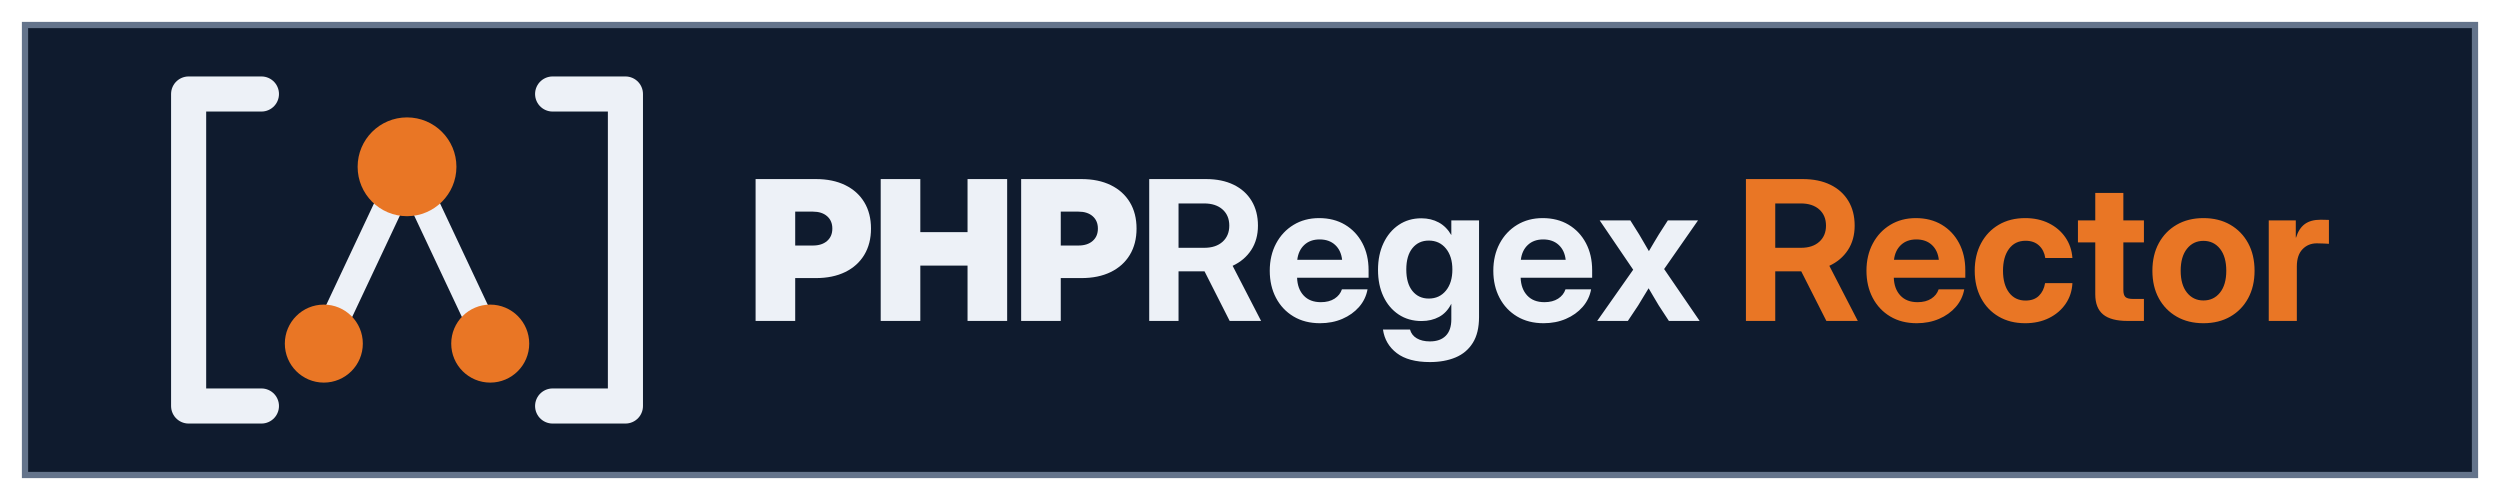
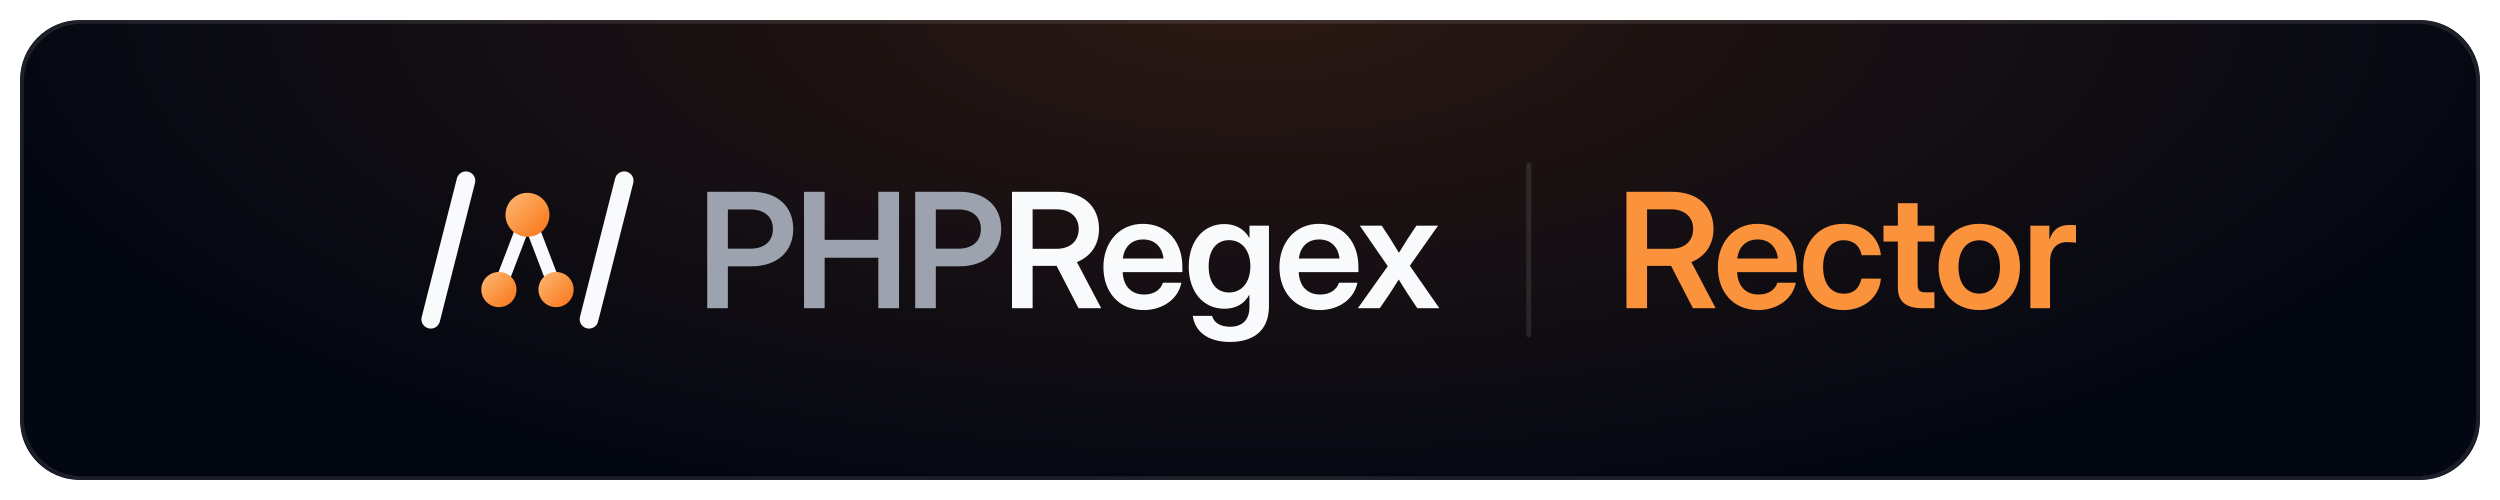
- <svg xmlns="http://www.w3.org/2000/svg" viewBox="0 0 1000 200" width="1000" height="200" role="img">
-   <style>.paper{fill:#0F1B2E}.ink-f{fill:#EDF1F7}.ink-s{stroke:#EDF1F7;fill:none}.amber-f{fill:#E97625}</style>
-   <rect x="10" y="10" width="980" height="180" class="paper" stroke="#64748B" stroke-width="2.5" />
-   <g transform="translate(162.8105 100) scale(0.52)">
-     <g fill="none" class="ink-s" stroke-width="27" stroke-linecap="round" stroke-linejoin="round">
-       <path d="M-112-120H-168V120H-112" />
-       <path d="M112-120H168V120H112" />
+ <svg xmlns="http://www.w3.org/2000/svg" viewBox="0 0 1000 200" width="1000" height="200" role="img" aria-label="PHPRegex Rector">
+   <defs>
+     <linearGradient id="n" x1="0" y1="0" x2="1" y2="1">
+       <stop offset="0" stop-color="#FDBA74" />
+       <stop offset="1" stop-color="#F97316" />
+     </linearGradient>
+     <radialGradient id="halo" cx="500" cy="0" r="1" gradientUnits="userSpaceOnUse" gradientTransform="translate(500 0) scale(520 210) translate(-500 0)">
+       <stop offset="0" stop-color="rgba(249,115,22,0.16)" />
+       <stop offset="1" stop-color="rgba(249,115,22,0.16)" stop-opacity="0" />
+     </radialGradient>
+   </defs>
+   <rect x="8" y="8" width="984" height="184" rx="24" fill="#030712" />
+   <rect x="8" y="8" width="984" height="184" rx="24" fill="url(#halo)" />
+   <rect x="8.75" y="8.75" width="982.5" height="182.5" rx="24" fill="none" stroke="rgba(255,255,255,0.10)" stroke-width="1.5" />
+   <g transform="translate(210.99 100.00) scale(0.2198)">
+     <g fill="none" stroke="#F9FAFB" stroke-linecap="round">
+       <path d="M-176 126L-112 -126M112 126L176 -126" stroke-width="34" />
+       <path d="M0 -64L-52 72M0 -64L52 72" stroke-width="24" />
    </g>
-     <g transform="translate(0 14)">
-       <path d="M0-78L-64 58M0-78L64 58" fill="none" class="ink-s" stroke-width="22" stroke-linecap="round" />
-       <circle cx="0" cy="-78" r="38" class="amber-f" />
-       <circle cx="-64" cy="58" r="30" class="amber-f" />
-       <circle cx="64" cy="58" r="30" class="amber-f" />
+     <g fill="url(#n)">
+       <circle cx="0" cy="-64" r="40" />
+       <circle cx="-52" cy="72" r="32" />
+       <circle cx="52" cy="72" r="32" />
    </g>
  </g>
-   <g transform="translate(299.1905 128.374)">
-     <path d="M3.047 0.0V-56.748H27.155Q33.935 -56.748 38.886 -54.33Q43.837 -51.911 46.522 -47.474Q49.207 -43.037 49.207 -36.943Q49.207 -30.888 46.522 -26.432Q43.837 -21.976 38.886 -19.557Q33.935 -17.139 27.155 -17.139H18.891V0.0ZM18.891 -30.164H25.975Q29.555 -30.164 31.649 -31.992Q33.744 -33.82 33.744 -36.943Q33.744 -40.066 31.649 -41.895Q29.555 -43.723 25.975 -43.723H18.891ZM53.092 0.0V-56.748H68.936V-35.534H87.826V-56.748H103.67V0.0H87.826V-22.128H68.936V0.0ZM109.269 0.0V-56.748H133.377Q140.156 -56.748 145.107 -54.33Q150.059 -51.911 152.744 -47.474Q155.429 -43.037 155.429 -36.943Q155.429 -30.888 152.744 -26.432Q150.059 -21.976 145.107 -19.557Q140.156 -17.139 133.377 -17.139H125.112V0.0ZM125.112 -30.164H132.196Q135.776 -30.164 137.871 -31.992Q139.966 -33.82 139.966 -36.943Q139.966 -40.066 137.871 -41.895Q135.776 -43.723 132.196 -43.723H125.112Z" class="ink-f" />
-     <path transform="translate(156.2666 0)" d="M4.228 0.0V-56.748H26.927Q33.325 -56.748 37.991 -54.482Q42.656 -52.216 45.189 -48.026Q47.722 -43.837 47.722 -38.124Q47.722 -32.487 45.037 -28.374Q42.352 -24.261 37.591 -22.052L48.979 0.0H36.41L26.355 -19.843Q26.317 -19.843 26.241 -19.843H15.958V0.0ZM15.958 -29.25H26.241Q30.888 -29.25 33.573 -31.668Q36.258 -34.087 36.258 -38.124Q36.258 -42.199 33.554 -44.599Q30.85 -46.998 26.203 -46.998H15.958ZM72.554 0.914Q66.46 0.914 61.947 -1.79Q57.434 -4.494 54.939 -9.236Q52.444 -13.978 52.444 -20.071Q52.444 -26.203 54.977 -30.964Q57.51 -35.725 61.966 -38.429Q66.422 -41.133 72.173 -41.133Q78.114 -41.133 82.551 -38.486Q86.988 -35.839 89.483 -31.135Q91.978 -26.432 91.978 -20.3V-17.291H63.375Q63.527 -12.835 66.003 -10.169Q68.479 -7.503 72.896 -7.503Q76.172 -7.503 78.362 -8.912Q80.552 -10.321 81.313 -12.645H91.559Q90.835 -8.646 88.169 -5.599Q85.503 -2.552 81.466 -0.819Q77.429 0.914 72.554 0.914ZM63.451 -24.451H81.39Q80.971 -28.222 78.59 -30.412Q76.21 -32.602 72.401 -32.602Q68.631 -32.602 66.27 -30.412Q63.908 -28.222 63.451 -24.451ZM116.505 16.453Q107.936 16.453 103.251 12.873Q98.566 9.293 97.729 3.428H108.545Q109.154 5.713 111.249 6.951Q113.344 8.188 116.505 8.188Q120.618 8.188 122.846 5.941Q125.074 3.694 125.074 -0.647V-6.817H125.036Q123.246 -3.275 120.18 -1.619Q117.114 0.038 113.153 0.038Q107.897 0.038 103.975 -2.59Q100.052 -5.218 97.9 -9.807Q95.748 -14.396 95.748 -20.414Q95.748 -26.47 97.938 -31.116Q100.128 -35.763 104.032 -38.41Q107.936 -41.057 113.077 -41.057Q116.962 -41.057 120.028 -39.4Q123.094 -37.743 125.036 -34.392H125.074V-40.219H136.157V-1.562Q136.157 4.799 133.663 8.779Q131.168 12.759 126.75 14.606Q122.332 16.453 116.505 16.453ZM116.048 -8.95Q120.313 -8.95 122.903 -12.111Q125.493 -15.272 125.493 -20.566Q125.493 -25.822 122.903 -28.983Q120.313 -32.145 116.048 -32.145Q111.973 -32.145 109.516 -29.117Q107.06 -26.089 107.06 -20.566Q107.06 -15.006 109.516 -11.978Q111.973 -8.95 116.048 -8.95ZM161.979 0.914Q155.886 0.914 151.373 -1.79Q146.859 -4.494 144.365 -9.236Q141.87 -13.978 141.87 -20.071Q141.87 -26.203 144.403 -30.964Q146.936 -35.725 151.392 -38.429Q155.848 -41.133 161.599 -41.133Q167.54 -41.133 171.977 -38.486Q176.414 -35.839 178.909 -31.135Q181.403 -26.432 181.403 -20.3V-17.291H152.801Q152.953 -12.835 155.429 -10.169Q157.904 -7.503 162.322 -7.503Q165.598 -7.503 167.788 -8.912Q169.978 -10.321 170.739 -12.645H180.984Q180.261 -8.646 177.595 -5.599Q174.929 -2.552 170.892 -0.819Q166.854 0.914 161.979 0.914ZM152.877 -24.451H170.815Q170.396 -28.222 168.016 -30.412Q165.636 -32.602 161.827 -32.602Q158.057 -32.602 155.695 -30.412Q153.334 -28.222 152.877 -24.451ZM183.422 0.0 197.818 -20.49 184.412 -40.219H196.676L200.218 -34.582Q201.246 -32.83 202.198 -31.192Q203.15 -29.555 204.103 -27.917Q205.055 -29.555 206.026 -31.192Q206.997 -32.83 208.063 -34.582L211.682 -40.219H223.755L210.196 -20.757L224.402 0.0H212.101L208.063 -6.17Q206.959 -7.998 205.969 -9.693Q204.979 -11.388 203.988 -13.063Q202.96 -11.388 201.932 -9.693Q200.903 -7.998 199.799 -6.17L195.686 0.0Z" class="ink-f" />
-     <path transform="translate(394.9512 0)" d="M4.228 0.0V-56.748H26.927Q33.325 -56.748 37.991 -54.482Q42.656 -52.216 45.189 -48.026Q47.722 -43.837 47.722 -38.124Q47.722 -32.487 45.037 -28.374Q42.352 -24.261 37.591 -22.052L48.979 0.0H36.41L26.355 -19.843Q26.317 -19.843 26.241 -19.843H15.958V0.0ZM15.958 -29.25H26.241Q30.888 -29.25 33.573 -31.668Q36.258 -34.087 36.258 -38.124Q36.258 -42.199 33.554 -44.599Q30.85 -46.998 26.203 -46.998H15.958ZM72.554 0.914Q66.46 0.914 61.947 -1.79Q57.434 -4.494 54.939 -9.236Q52.444 -13.978 52.444 -20.071Q52.444 -26.203 54.977 -30.964Q57.51 -35.725 61.966 -38.429Q66.422 -41.133 72.173 -41.133Q78.114 -41.133 82.551 -38.486Q86.988 -35.839 89.483 -31.135Q91.978 -26.432 91.978 -20.3V-17.291H63.375Q63.527 -12.835 66.003 -10.169Q68.479 -7.503 72.896 -7.503Q76.172 -7.503 78.362 -8.912Q80.552 -10.321 81.313 -12.645H91.559Q90.835 -8.646 88.169 -5.599Q85.503 -2.552 81.466 -0.819Q77.429 0.914 72.554 0.914ZM63.451 -24.451H81.39Q80.971 -28.222 78.59 -30.412Q76.21 -32.602 72.401 -32.602Q68.631 -32.602 66.27 -30.412Q63.908 -28.222 63.451 -24.451ZM115.934 0.914Q109.878 0.914 105.346 -1.733Q100.813 -4.38 98.281 -9.122Q95.748 -13.863 95.748 -20.071Q95.748 -26.317 98.281 -31.059Q100.813 -35.801 105.346 -38.467Q109.878 -41.133 115.934 -41.133Q121.228 -41.133 125.36 -39.095Q129.492 -37.058 131.987 -33.458Q134.481 -29.859 134.824 -25.175H123.97Q123.513 -28.26 121.475 -30.164Q119.438 -32.068 116.086 -32.068Q111.858 -32.068 109.459 -28.831Q107.06 -25.594 107.06 -20.071Q107.06 -14.587 109.459 -11.369Q111.858 -8.15 116.086 -8.15Q119.476 -8.15 121.418 -10.055Q123.36 -11.959 123.894 -15.12H134.824Q134.596 -10.474 132.12 -6.855Q129.645 -3.237 125.474 -1.162Q121.304 0.914 115.934 0.914ZM163.427 -40.219V-31.421H155.2V-12.416Q155.2 -10.359 156.019 -9.579Q156.838 -8.798 159.123 -8.798H163.427V0.0H156.876Q150.249 0.0 147.107 -2.59Q143.965 -5.18 143.965 -10.664V-31.421H137.033V-40.219H143.965V-51.188H155.2V-40.219ZM187.23 0.914Q181.137 0.914 176.547 -1.714Q171.958 -4.342 169.387 -9.045Q166.816 -13.749 166.816 -20.071Q166.816 -26.394 169.387 -31.116Q171.958 -35.839 176.547 -38.486Q181.137 -41.133 187.23 -41.133Q193.362 -41.133 197.952 -38.486Q202.541 -35.839 205.112 -31.116Q207.683 -26.394 207.683 -20.071Q207.683 -13.787 205.112 -9.064Q202.541 -4.342 197.952 -1.714Q193.362 0.914 187.23 0.914ZM187.23 -8.188Q191.344 -8.188 193.857 -11.331Q196.371 -14.473 196.371 -20.071Q196.371 -25.708 193.857 -28.869Q191.344 -32.03 187.23 -32.03Q183.155 -32.03 180.642 -28.869Q178.128 -25.708 178.128 -20.071Q178.128 -14.473 180.642 -11.331Q183.155 -8.188 187.23 -8.188ZM213.357 0.0V-40.219H224.174V-33.363H224.288Q225.393 -36.981 227.754 -38.733Q230.115 -40.485 234.114 -40.485Q235.104 -40.485 235.923 -40.447Q236.742 -40.409 237.428 -40.409V-30.85Q236.818 -30.888 235.409 -30.964Q234.0 -31.04 232.591 -31.04Q229.125 -31.04 226.859 -28.679Q224.593 -26.317 224.593 -21.785V0.0Z" class="amber-f" />
-   </g>
+   <path d="M282.89 123.28H291.14V106.53H300.51C310.73 106.53 317.29 100.75 317.29 91.59C317.29 82.47 310.89 76.72 300.67 76.72H282.89ZM291.14 99.47V83.78H300.2C305.76 83.78 309.17 86.75 309.17 91.59C309.17 96.47 305.76 99.47 300.2 99.47Z M321.61 123.28H329.86V103.09H351.33V123.28H359.61V76.72H351.33V95.94H329.86V76.72H321.61Z M366.08 123.28H374.33V106.53H383.7C393.92 106.53 400.48 100.75 400.48 91.59C400.48 82.47 394.08 76.72 383.86 76.72H366.08ZM374.33 99.47V83.78H383.39C388.95 83.78 392.36 86.75 392.36 91.59C392.36 96.47 388.95 99.47 383.39 99.47Z" fill="#9CA3AF" />
+   <path d="M404.8 123.28H413.05V106.34H422.42C422.52 106.34 422.58 106.34 422.64 106.34L431.39 123.28H440.48L430.77 104.84C436.3 102.59 439.61 97.94 439.61 91.59C439.61 82.47 433.2 76.72 422.95 76.72H404.8ZM413.05 99.53V83.72H422.48C428.05 83.72 431.48 86.75 431.48 91.59C431.48 96.47 428.05 99.53 422.55 99.53Z M457.45 124.03C465.17 124.03 471.3 119.56 472.55 113.09H465.17C464.27 115.91 461.61 117.81 457.64 117.81C452.33 117.81 449.27 114.22 449.08 108.84H472.95V106.69C472.95 96.56 466.64 89.53 457.14 89.53C447.89 89.53 441.36 96.78 441.36 106.81C441.36 116.81 447.55 124.03 457.45 124.03ZM449.14 103.41C449.67 98.69 452.7 95.78 457.27 95.78C461.83 95.78 464.89 98.69 465.39 103.41Z M491.99 136.78C500.92 136.78 507.58 132.66 507.58 122.44V90.28H499.8V95.19H499.77C497.58 91.41 493.99 89.62 489.71 89.62C481.24 89.62 475.49 96.59 475.49 106.62C475.49 116.56 481.14 123.5 489.77 123.5C494.11 123.5 497.61 121.75 499.74 117.88H499.77V122.91C499.77 127.97 496.92 130.69 491.99 130.69C488.3 130.69 485.58 129.19 484.83 126.34H477.11C477.99 132.75 483.27 136.78 491.99 136.78ZM491.61 117C486.74 117 483.46 113.28 483.46 106.53C483.46 99.81 486.74 96.06 491.61 96.06C496.77 96.06 500.14 100.19 500.14 106.53C500.14 112.88 496.77 117 491.61 117Z M527.86 124.03C535.58 124.03 541.71 119.56 542.96 113.09H535.58C534.68 115.91 532.02 117.81 528.05 117.81C522.74 117.81 519.68 114.22 519.49 108.84H543.36V106.69C543.36 96.56 537.05 89.53 527.55 89.53C518.3 89.53 511.77 96.78 511.77 106.81C511.77 116.81 517.96 124.03 527.86 124.03ZM519.55 103.41C520.08 98.69 523.11 95.78 527.68 95.78C532.24 95.78 535.3 98.69 535.8 103.41Z M543.15 123.28H551.93L555.93 117.41C557.18 115.47 558.33 113.62 559.49 111.81C560.65 113.62 561.77 115.47 562.99 117.41L566.93 123.28H575.74L563.93 106.31L575.21 90.28H566.55L563.05 95.53C561.83 97.47 560.71 99.28 559.58 101.12C558.46 99.28 557.33 97.47 556.15 95.53L552.71 90.28H543.93L555.11 106.47Z" fill="#F9FAFB" />
+   <rect x="610.50" y="65.08" width="2" height="69.84" rx="1" fill="rgba(255,255,255,0.10)" />
+   <path d="M650.58 123.28H658.83V106.34H668.2C668.3 106.34 668.36 106.34 668.42 106.34L677.17 123.28H686.26L676.55 104.84C682.08 102.59 685.39 97.94 685.39 91.59C685.39 82.47 678.98 76.72 668.73 76.72H650.58ZM658.83 99.53V83.72H668.26C673.83 83.72 677.26 86.75 677.26 91.59C677.26 96.47 673.83 99.53 668.33 99.53Z M703.23 124.03C710.95 124.03 717.08 119.56 718.33 113.09H710.95C710.05 115.91 707.39 117.81 703.42 117.81C698.11 117.81 695.05 114.22 694.86 108.84H718.73V106.69C718.73 96.56 712.42 89.53 702.92 89.53C693.67 89.53 687.14 96.78 687.14 106.81C687.14 116.81 693.33 124.03 703.23 124.03ZM694.92 103.41C695.45 98.69 698.48 95.78 703.05 95.78C707.61 95.78 710.67 98.69 711.17 103.41Z M737.39 124.03C745.74 124.03 751.8 118.66 752.36 111.44H744.58C743.83 115.09 741.61 117.47 737.49 117.47C732.3 117.47 729.24 113.31 729.24 106.81C729.24 100.28 732.33 96.09 737.49 96.09C741.58 96.09 744.05 98.56 744.64 102.09H752.36C751.67 94.75 745.67 89.53 737.39 89.53C727.74 89.53 721.27 96.62 721.27 106.81C721.27 117 727.74 124.03 737.39 124.03Z M773.77 90.28H767.05V81.28H759.14V90.28H753.39V96.62H759.14V114.97C759.14 120.62 762.3 123.28 769.02 123.28H773.77V116.94H770.39C767.83 116.94 767.05 116.16 767.05 113.81V96.62H773.77Z M791.71 124.03C801.43 124.03 807.99 117.06 807.99 106.81C807.99 96.56 801.43 89.53 791.71 89.53C781.99 89.53 775.43 96.56 775.43 106.81C775.43 117.06 781.99 124.03 791.71 124.03ZM791.71 117.44C786.61 117.44 783.39 113.41 783.39 106.81C783.39 100.19 786.64 96.12 791.71 96.12C796.74 96.12 799.99 100.22 799.99 106.81C799.99 113.38 796.77 117.44 791.71 117.44Z M812.15 123.28H820.02V104.59C820.02 99.44 822.93 96.84 826.68 96.84C828.24 96.84 829.8 97 830.4 97.09V90.09C829.77 90.03 828.9 89.97 827.83 89.97C823.58 89.97 821.05 91.97 819.83 95.75H819.74V90.28H812.15Z" fill="#FB923C" />
</svg>
